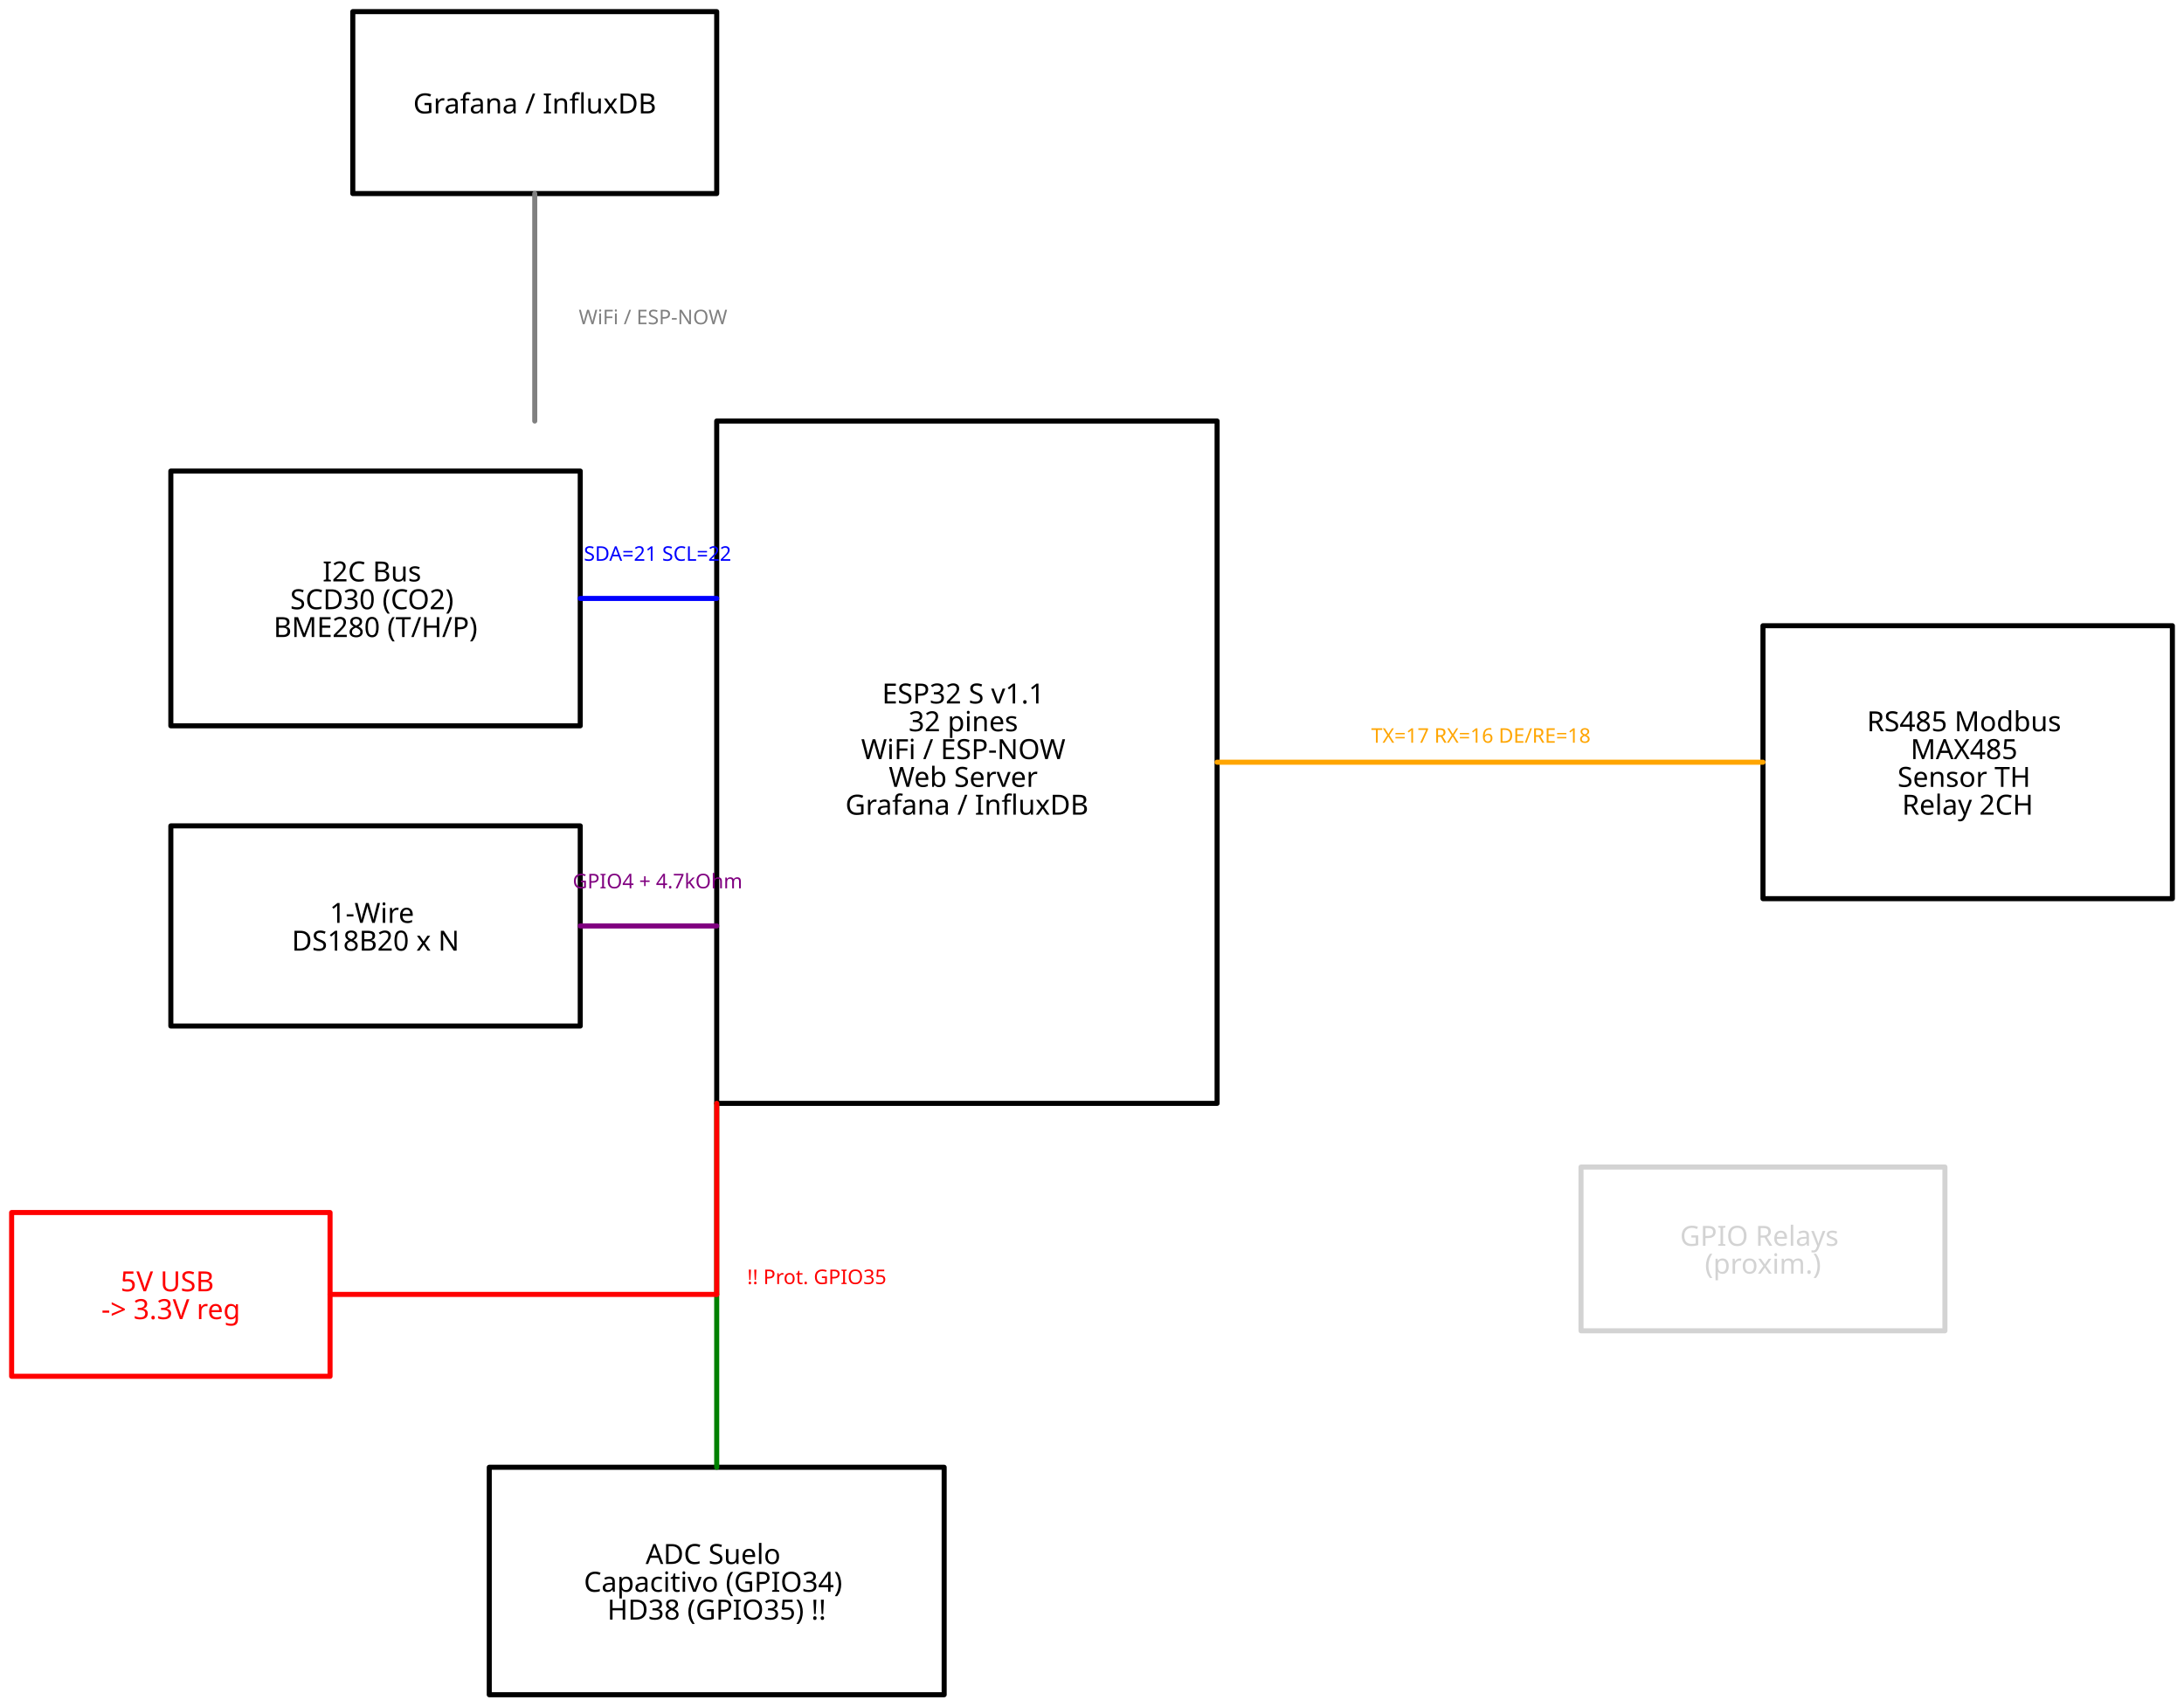
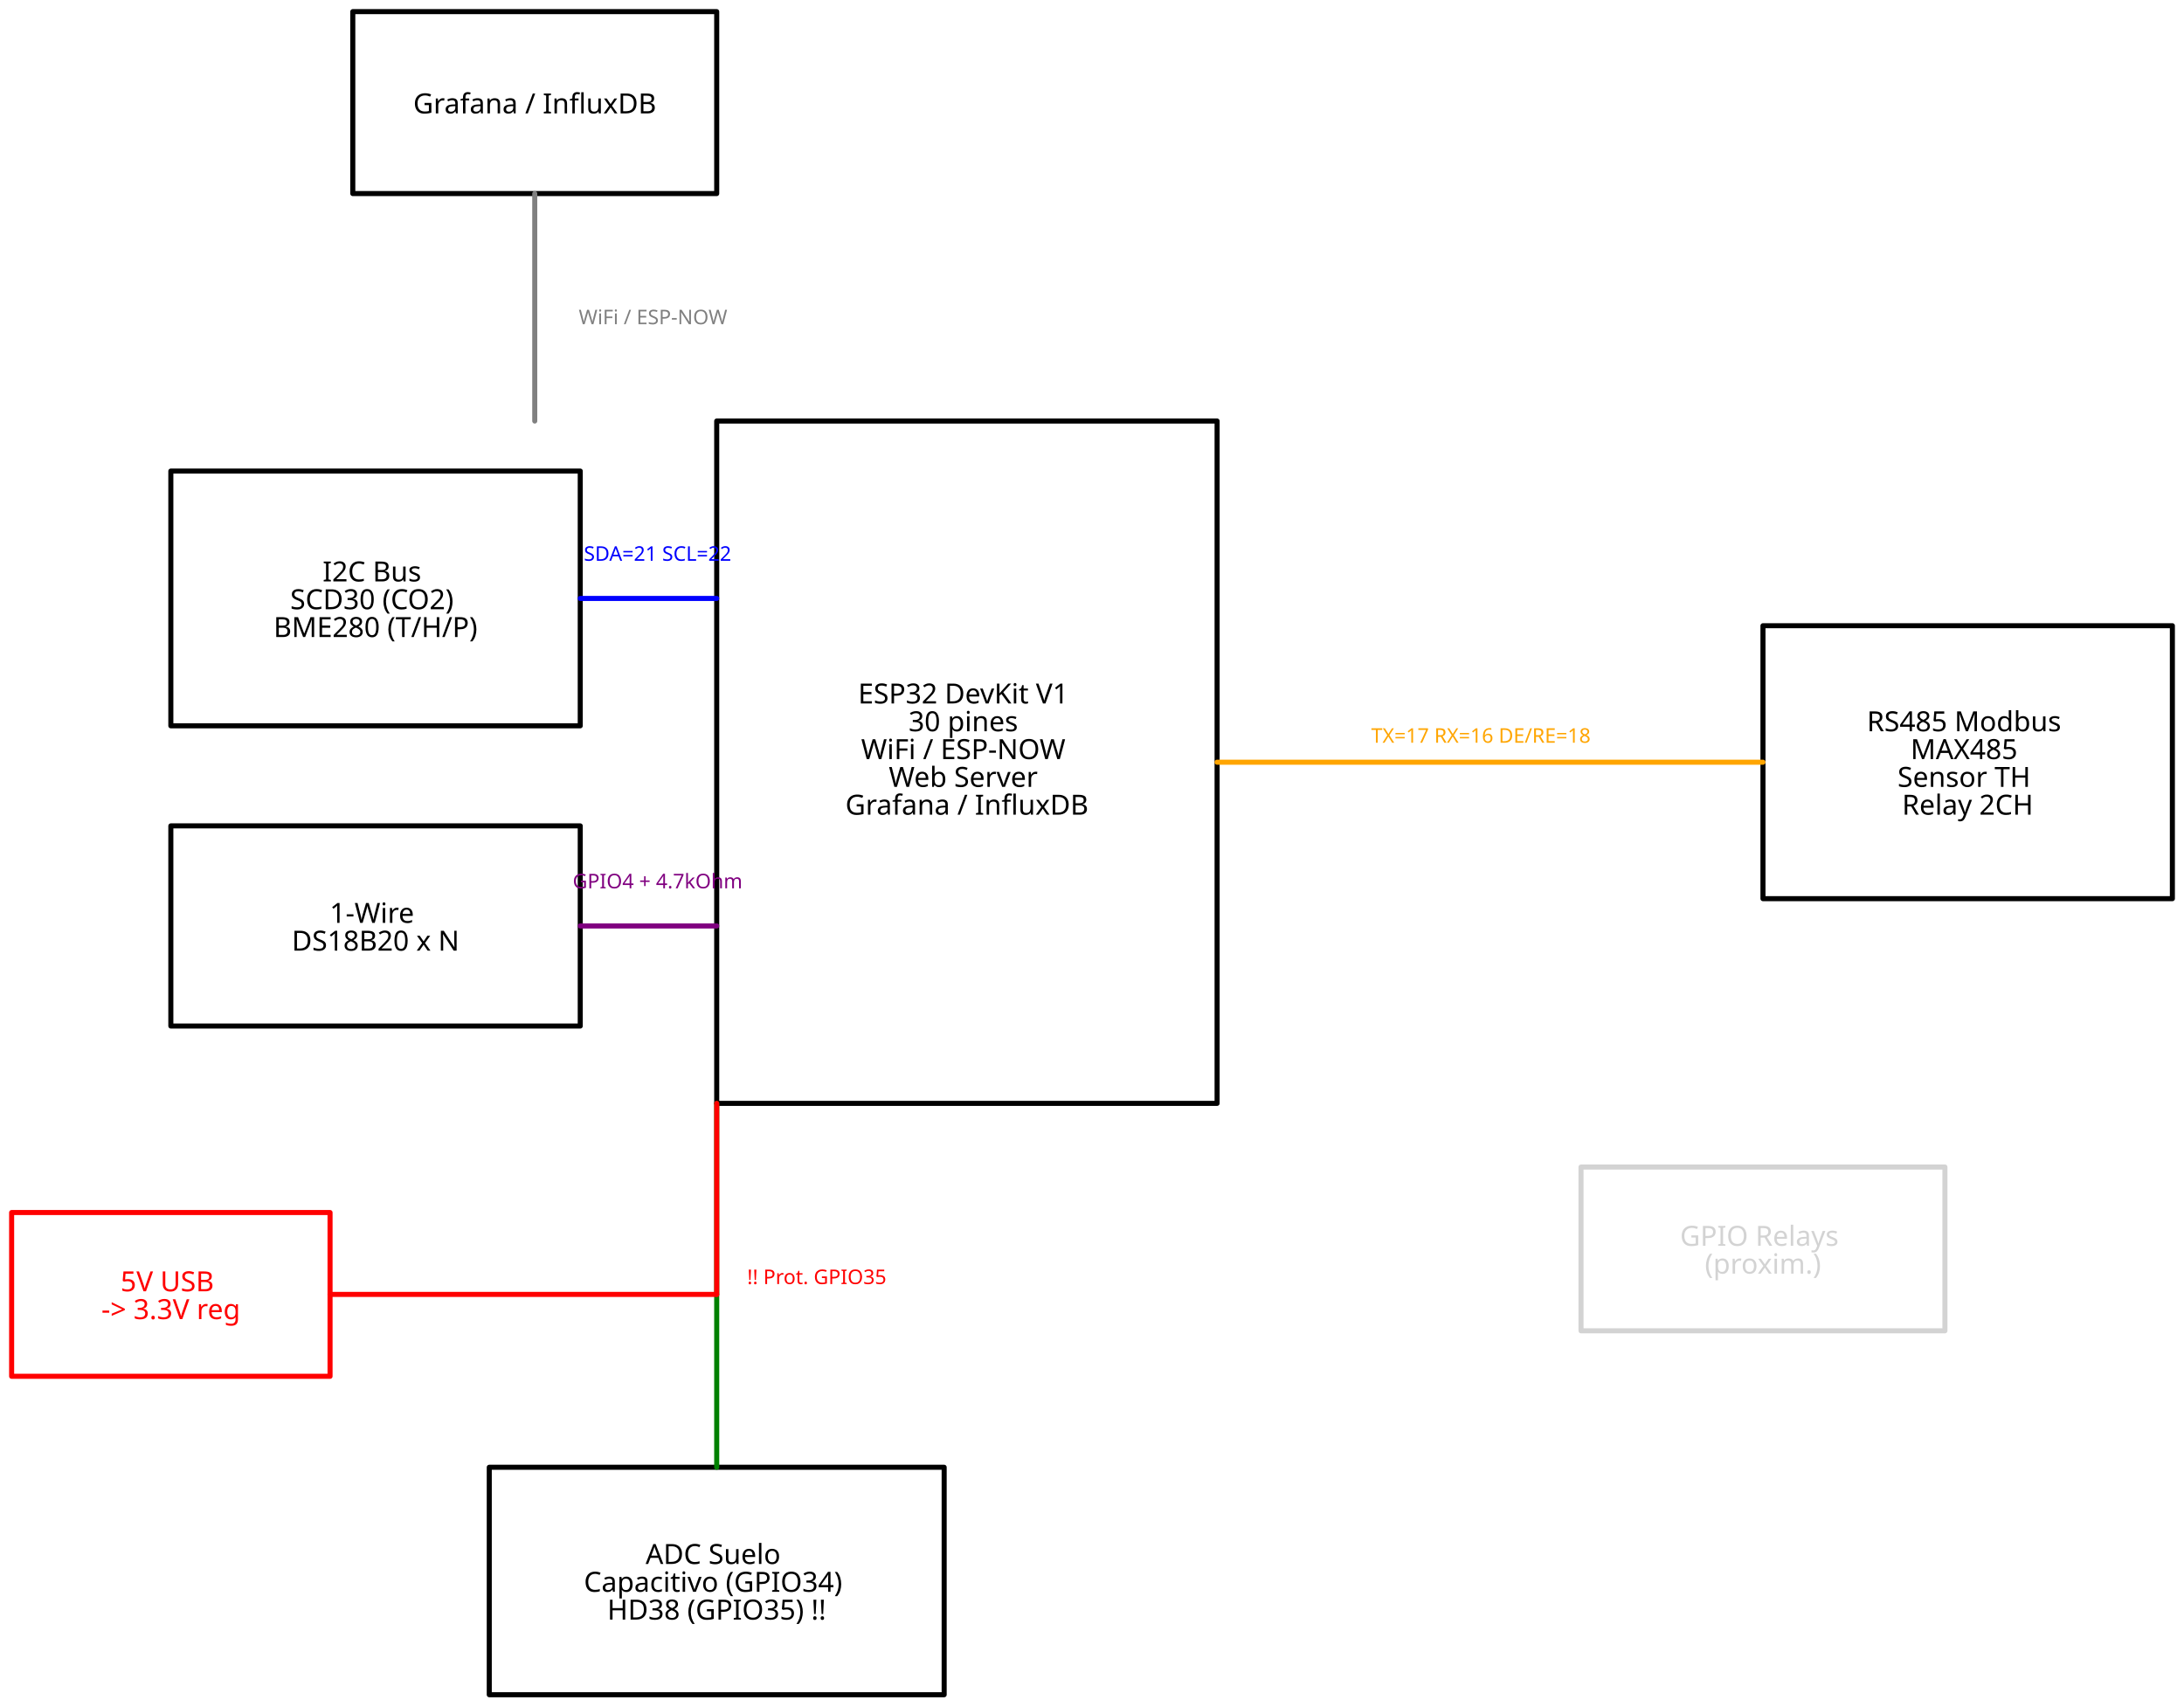
<svg xmlns="http://www.w3.org/2000/svg" xml:lang="en" height="675.2pt" width="864.2pt" viewBox="-283.6 -301.6 864.2 675.2">
  <path d="M 0.0,-0.0 L 0.0,-135.0 L 198.0,-135.0 L 198.0,135.0 L 0.0,135.0 L 0.0,-0.0" style="stroke:black;fill:none;stroke-width:2.0;stroke-dasharray:-;stroke-linecap:round;stroke-linejoin:round;" />
  <path d="M -216.0,-64.8 L -216.0,-115.2 L -54.0,-115.2 L -54.0,-14.4 L -216.0,-14.4 L -216.0,-64.8" style="stroke:black;fill:none;stroke-width:2.0;stroke-dasharray:-;stroke-linecap:round;stroke-linejoin:round;" />
  <path d="M -54.0,-64.8 L -27.0,-64.8 L 0.0,-64.8" style="stroke:blue;fill:none;stroke-width:2.0;stroke-dasharray:-;stroke-linecap:round;stroke-linejoin:round;" />
  <path d="M -216.0,64.8 L -216.0,25.2 L -54.0,25.2 L -54.0,104.4 L -216.0,104.4 L -216.0,64.8" style="stroke:black;fill:none;stroke-width:2.0;stroke-dasharray:-;stroke-linecap:round;stroke-linejoin:round;" />
  <path d="M -54.0,64.8 L -27.0,64.8 L 0.0,64.8" style="stroke:purple;fill:none;stroke-width:2.0;stroke-dasharray:-;stroke-linecap:round;stroke-linejoin:round;" />
  <path d="M 414.0,-0.0 L 414.0,-54.0 L 576.0,-54.0 L 576.0,54.0 L 414.0,54.0 L 414.0,-0.0" style="stroke:black;fill:none;stroke-width:2.0;stroke-dasharray:-;stroke-linecap:round;stroke-linejoin:round;" />
  <path d="M 414.0,-0.0 L 306.0,-1.3226185430791413e-14 L 198.0,-2.6452370861582827e-14" style="stroke:orange;fill:none;stroke-width:2.0;stroke-dasharray:-;stroke-linecap:round;stroke-linejoin:round;" />
  <path d="M -144.0,-261.0 L -144.0,-297.0 L 0.0,-297.0 L 0.0,-225.0 L -144.0,-225.0 L -144.0,-261.0" style="stroke:black;fill:none;stroke-width:2.0;stroke-dasharray:-;stroke-linecap:round;stroke-linejoin:round;" />
  <path d="M -72.0,-225.0 L -72,-180.0 L -72,-135.0" style="stroke:gray;fill:none;stroke-width:2.0;stroke-dasharray:-;stroke-linecap:round;stroke-linejoin:round;" />
  <path d="M -90.0,324.0 L -90.0,279.0 L 90.0,279.0 L 90.0,369.0 L -90.0,369.0 L -90.0,324.0" style="stroke:black;fill:none;stroke-width:2.0;stroke-dasharray:-;stroke-linecap:round;stroke-linejoin:round;" />
  <path d="M 0.0,279.0 L 4.408728476930472e-15,207.0 L 8.817456953860943e-15,135.0" style="stroke:green;fill:none;stroke-width:2.0;stroke-dasharray:-;stroke-linecap:round;stroke-linejoin:round;" />
  <path d="M -279.0,210.6 L -279.0,178.2 L -153.0,178.2 L -153.0,243.0 L -279.0,243.0 L -279.0,210.6" style="stroke:red;fill:none;stroke-width:2.0;stroke-dasharray:-;stroke-linecap:round;stroke-linejoin:round;" />
  <path d="M -153.0,210.6 L -76.5,210.6 L 0.0,210.6" style="stroke:red;fill:none;stroke-width:2.0;stroke-dasharray:-;stroke-linecap:round;stroke-linejoin:round;" />
  <path d="M 0.0,210.6 L 2.3145824503884972e-15,172.8 L 4.6291649007769944e-15,135.0" style="stroke:red;fill:none;stroke-width:2.0;stroke-dasharray:-;stroke-linecap:round;stroke-linejoin:round;" />
  <path d="M 342.0,192.6 L 342.0,160.2 L 486.0,160.2 L 486.0,225.0 L 342.0,225.0 L 342.0,192.6" style="stroke:lightgray;fill:none;stroke-width:2.0;stroke-dasharray:-;stroke-linecap:round;stroke-linejoin:round;" />
  <text x="99.0" y="-38.5" dominant-baseline="central" fill="black" font-size="11" font-family="sans" text-anchor="middle">
-     <tspan x="99.0" dy="11">ESP32 S v1.1</tspan>
-     <tspan x="99.0" dy="11">32 pines</tspan>
+     <tspan x="99.0" dy="11">ESP32 DevKit V1</tspan>
+     <tspan x="99.0" dy="11">30 pines</tspan>
    <tspan x="99.0" dy="11" />
    <tspan x="99.0" dy="11">WiFi / ESP-NOW</tspan>
    <tspan x="99.0" dy="11">Web Server</tspan>
    <tspan x="99.0" dy="11">Grafana / InfluxDB</tspan>
  </text>
  <text x="-135.0" y="-86.8" dominant-baseline="central" fill="black" font-size="11" font-family="sans" text-anchor="middle">
    <tspan x="-135.0" dy="11">I2C Bus</tspan>
    <tspan x="-135.0" dy="11">SCD30 (CO2)</tspan>
    <tspan x="-135.0" dy="11">BME280 (T/H/P)</tspan>
  </text>
  <text x="-23.4" y="-90.8" dominant-baseline="central" fill="blue" font-size="8" font-family="sans" text-anchor="middle">
    <tspan x="-23.4" dy="8">SDA=21 SCL=22</tspan>
  </text>
  <text x="-135.0" y="48.3" dominant-baseline="central" fill="black" font-size="11" font-family="sans" text-anchor="middle">
    <tspan x="-135.0" dy="11">1-Wire</tspan>
    <tspan x="-135.0" dy="11">DS18B20 x N</tspan>
  </text>
  <text x="-23.4" y="38.8" dominant-baseline="central" fill="purple" font-size="8" font-family="sans" text-anchor="middle">
    <tspan x="-23.4" dy="8">GPIO4 + 4.7kOhm</tspan>
  </text>
  <text x="495.0" y="-27.5" dominant-baseline="central" fill="black" font-size="11" font-family="sans" text-anchor="middle">
    <tspan x="495.0" dy="11">RS485 Modbus</tspan>
    <tspan x="495.0" dy="11">MAX485</tspan>
    <tspan x="495.0" dy="11">Sensor TH</tspan>
    <tspan x="495.0" dy="11">Relay 2CH</tspan>
  </text>
  <text x="302.4" y="-18.8" dominant-baseline="central" fill="orange" font-size="8" font-family="sans" text-anchor="middle">
    <tspan x="302.4" dy="8">TX=17 RX=16 DE/RE=18</tspan>
  </text>
  <text x="-72.0" y="-272.0" dominant-baseline="central" fill="black" font-size="11" font-family="sans" text-anchor="middle">
    <tspan x="-72.0" dy="11">Grafana / InfluxDB</tspan>
  </text>
  <text x="-25.2" y="-184.4" dominant-baseline="central" fill="gray" font-size="8" font-family="sans" text-anchor="middle">
    <tspan x="-25.2" dy="8">WiFi / ESP-NOW</tspan>
  </text>
  <text x="0.0" y="302.0" dominant-baseline="central" fill="black" font-size="11" font-family="sans" text-anchor="middle">
    <tspan x="0.0" dy="11">ADC Suelo</tspan>
    <tspan x="0.0" dy="11">Capacitivo (GPIO34)</tspan>
    <tspan x="0.0" dy="11">HD38 (GPIO35)  !!</tspan>
  </text>
  <text x="39.6" y="195.4" dominant-baseline="central" fill="red" font-size="8" font-family="sans" text-anchor="middle">
    <tspan x="39.6" dy="8">!! Prot. GPIO35</tspan>
  </text>
  <text x="-216.0" y="194.1" dominant-baseline="central" fill="red" font-size="11" font-family="sans" text-anchor="middle">
    <tspan x="-216.0" dy="11">5V USB</tspan>
    <tspan x="-216.0" dy="11">-&gt; 3.3V reg</tspan>
  </text>
  <text x="414.0" y="176.1" dominant-baseline="central" fill="lightgray" font-size="11" font-family="sans" text-anchor="middle">
    <tspan x="414.0" dy="11">GPIO Relays</tspan>
    <tspan x="414.0" dy="11">(proxim.)</tspan>
  </text>
</svg>
